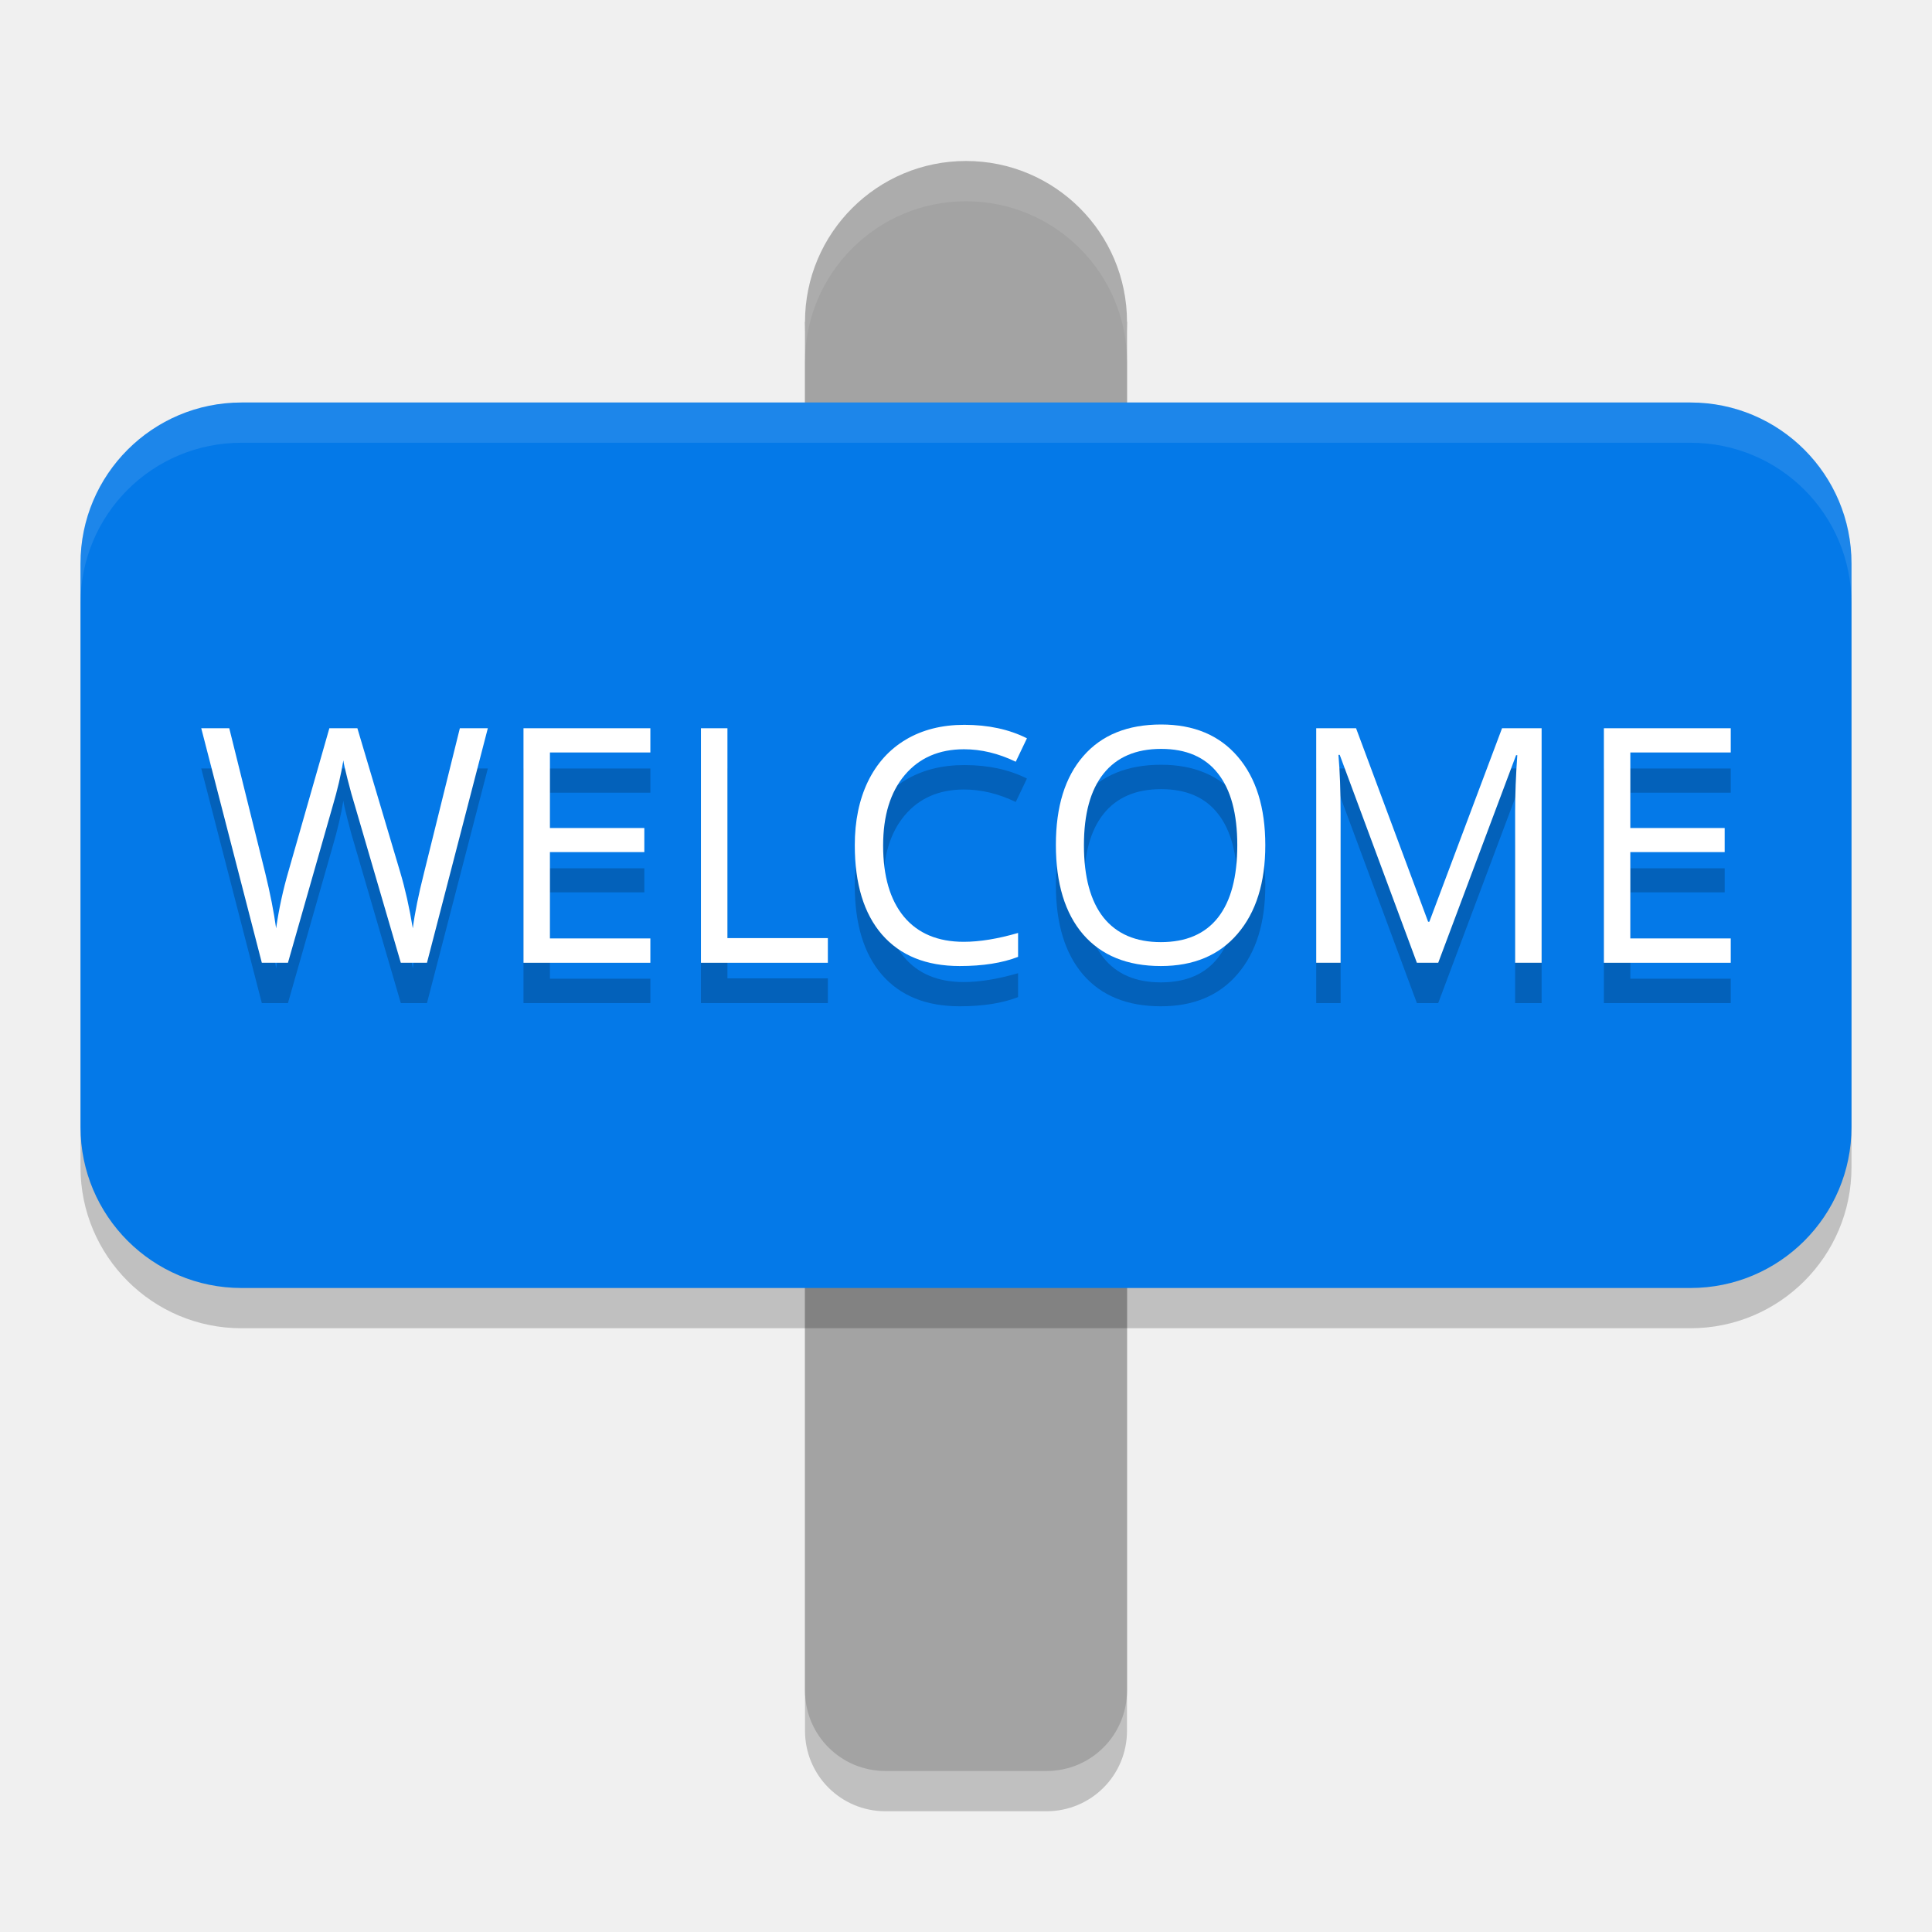
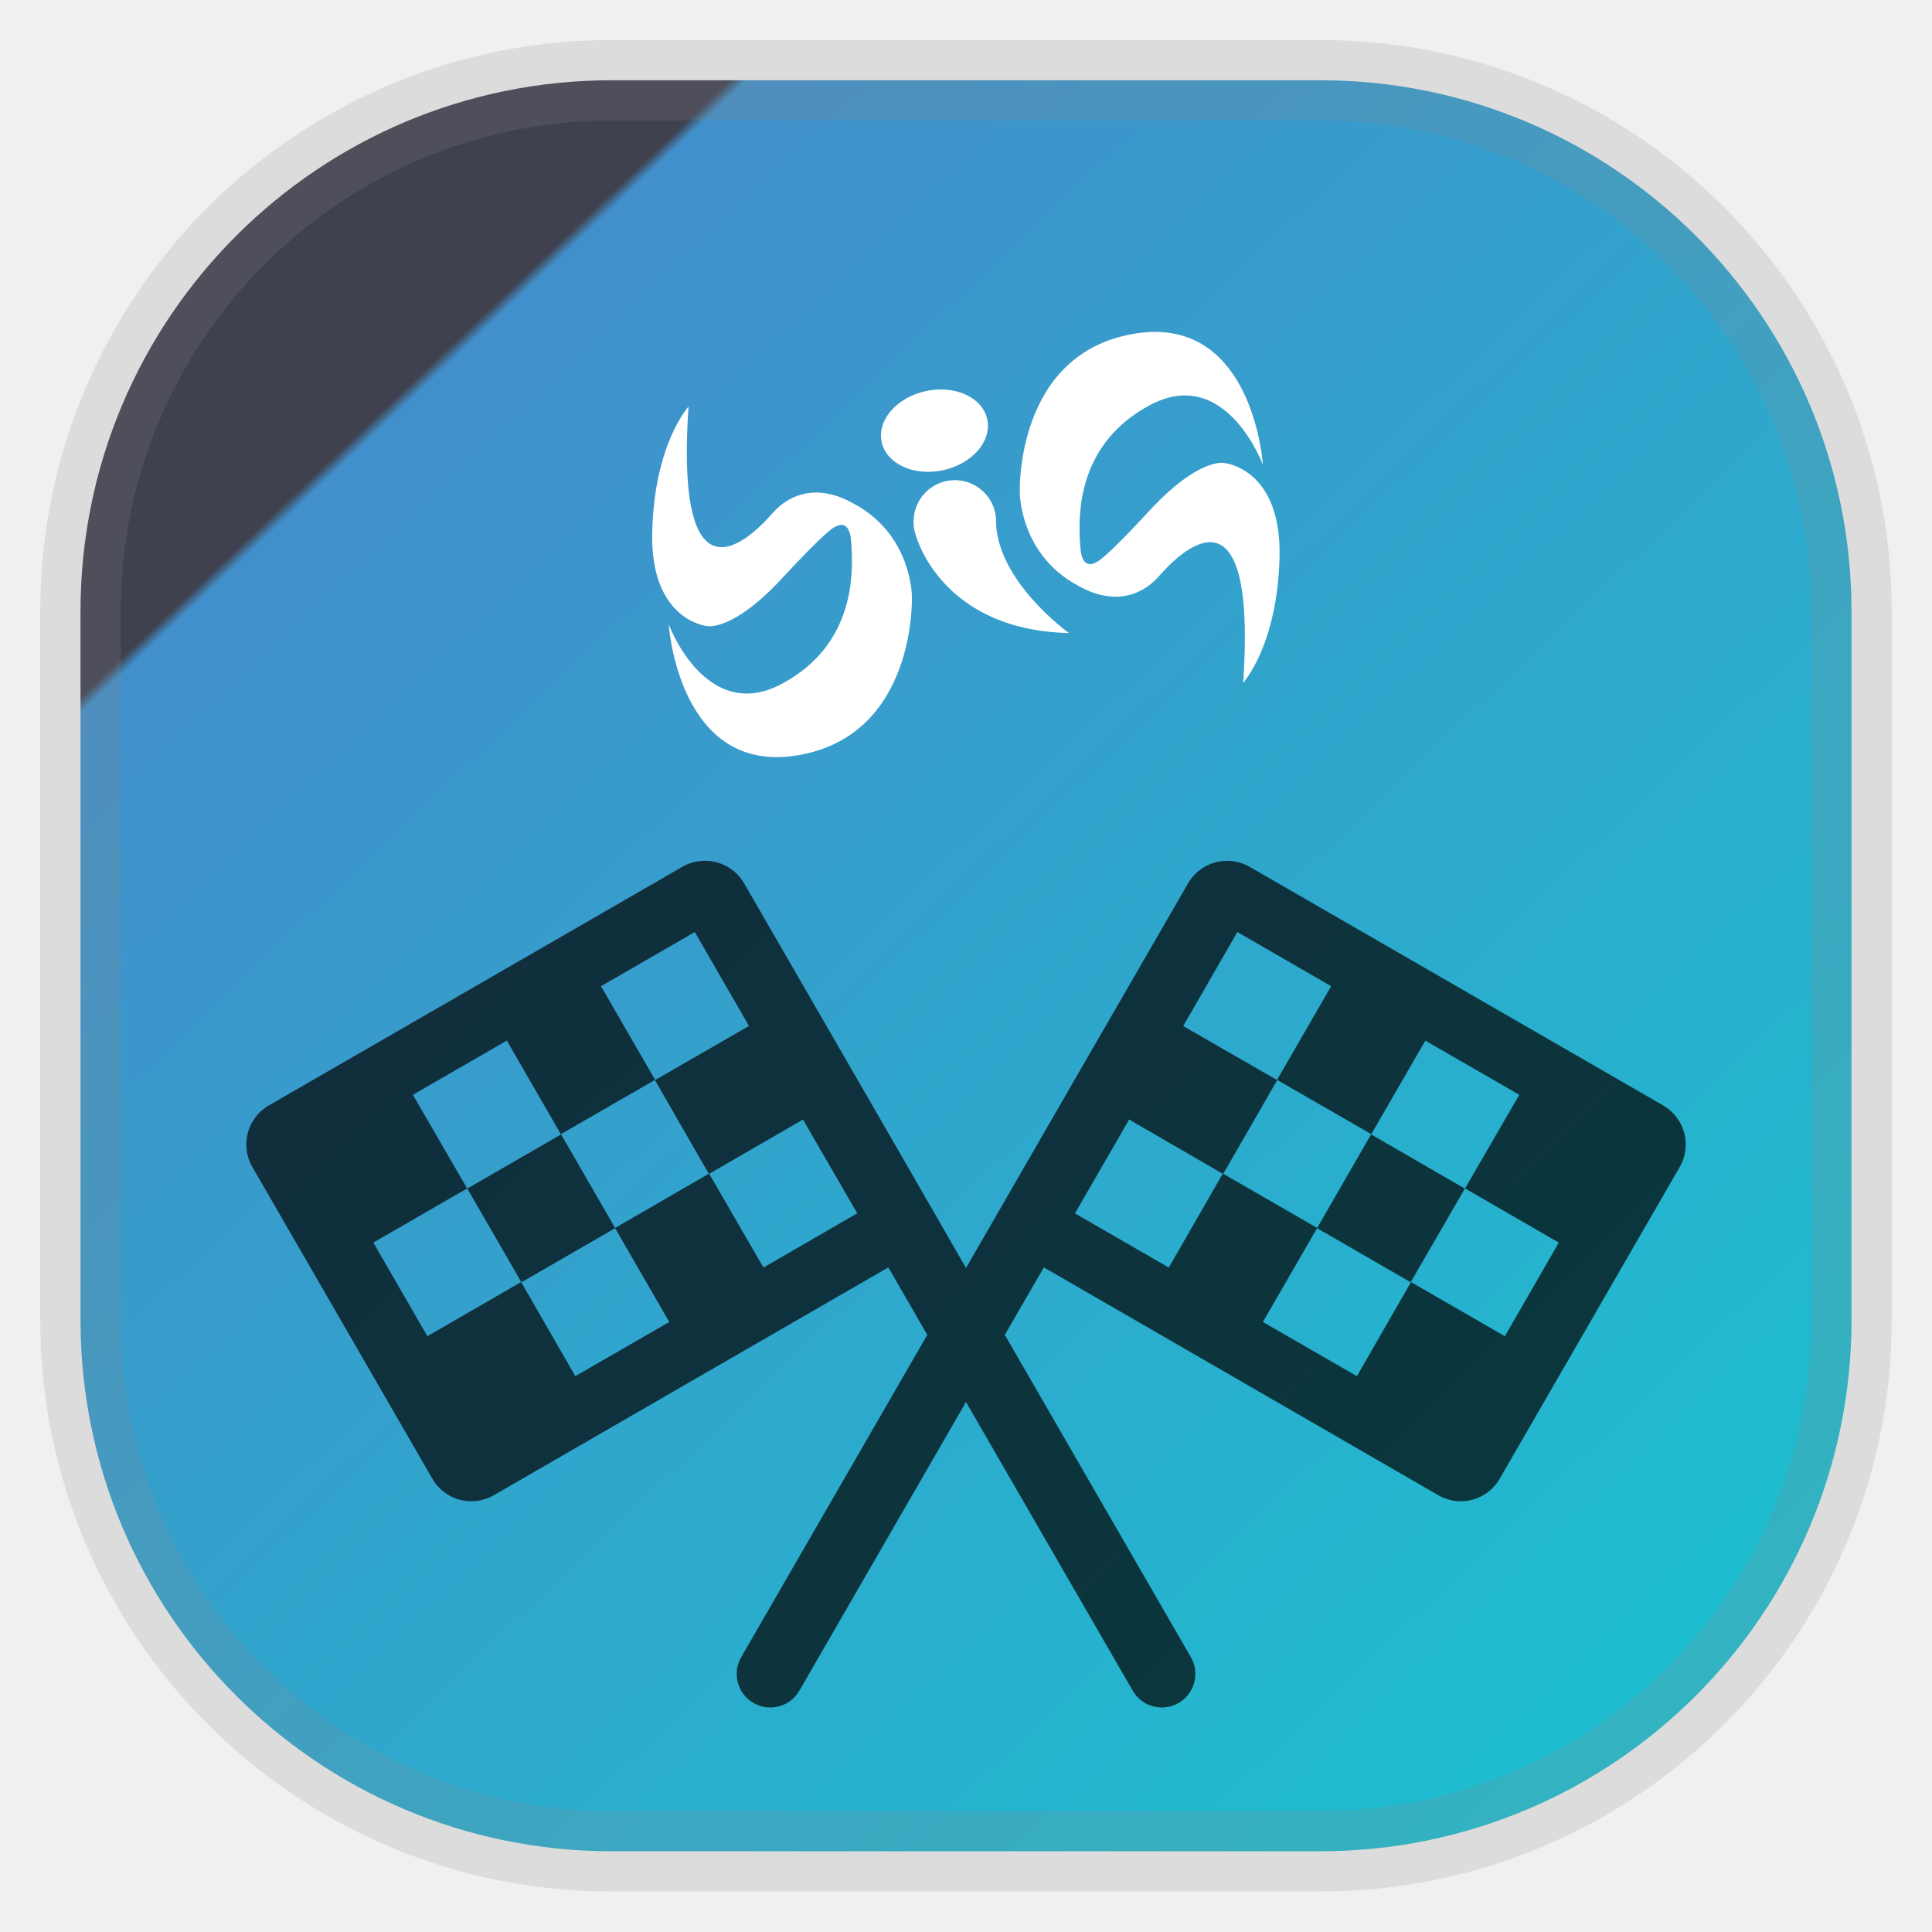
- <svg xmlns="http://www.w3.org/2000/svg" width="48" height="48" version="1.1">
-   <path style="opacity:0.2" d="m 24,5 a 4,4 0 0 0 -4,4 v 34 c 0,1.108 0.892,2 2,2 h 4 c 1.108,0 2,-0.892 2,-2 V 9 A 4,4 0 0 0 24,5 Z" />
-   <path style="fill:#a3a3a3" d="m 20,8 v 34 c 0,1.108 0.892,2 2,2 h 4 c 1.108,0 2,-0.892 2,-2 V 8 Z" />
-   <circle style="fill:#a3a3a3" cx="24" cy="8" r="4" />
-   <rect style="opacity:0.2" width="44" height="22" x="2" y="11" rx="4" ry="4" />
-   <rect style="fill:#0479e8" width="44" height="22" x="2" y="10" rx="4" ry="4" />
-   <g style="opacity:0.2">
-     <path d="M 10.608,24.921 H 9.958 L 8.818,21.018 Q 8.736,20.759 8.636,20.364 8.535,19.969 8.531,19.89 8.446,20.416 8.261,21.042 L 7.154,24.921 H 6.505 L 5,19.093 H 5.696 L 6.59,22.692 Q 6.775,23.449 6.86,24.064 6.965,23.335 7.17,22.636 L 8.183,19.093 H 8.879 L 9.943,22.669 Q 10.128,23.286 10.256,24.064 10.329,23.498 10.535,22.685 L 11.425,19.093 H 12.12 Z" />
-     <path d="M 16.158,24.921 H 13.006 V 19.093 H 16.158 V 19.694 H 13.663 V 21.572 H 16.008 V 22.17 H 13.663 V 24.315 H 16.158 Z" />
-     <path d="M 17.415,24.921 V 19.093 H 18.073 V 24.307 H 20.568 V 24.921 Z" />
-     <path d="M 23.951,19.615 Q 23.02,19.615 22.478,20.256 21.941,20.894 21.941,22.007 21.941,23.151 22.459,23.776 22.981,24.399 23.944,24.399 24.535,24.399 25.294,24.179 V 24.773 Q 24.706,25.001 23.843,25.001 22.594,25.001 21.913,24.219 21.237,23.438 21.237,21.999 21.237,21.098 21.562,20.42 21.89,19.743 22.505,19.375 23.124,19.008 23.959,19.008 24.849,19.008 25.514,19.343 L 25.236,19.925 Q 24.593,19.615 23.951,19.615 Z" />
-     <path d="M 31.436,21.999 Q 31.436,23.398 30.747,24.2 30.063,25.001 28.841,25.001 27.591,25.001 26.91,24.215 26.233,23.426 26.233,21.99 26.233,20.567 26.914,19.786 27.595,19 28.848,19 30.067,19 30.751,19.798 31.436,20.595 31.436,21.999 Z M 26.93,21.999 Q 26.93,23.182 27.417,23.797 27.908,24.407 28.841,24.407 29.78,24.407 30.26,23.797 30.74,23.186 30.74,21.999 30.74,20.823 30.26,20.217 29.784,19.606 28.848,19.606 27.908,19.606 27.417,20.221 26.93,20.831 26.93,21.999 Z" />
-     <path d="M 35.202,24.921 33.285,19.754 H 33.253 Q 33.307,20.368 33.307,21.214 V 24.921 H 32.701 V 19.093 H 33.691 L 35.481,23.9 H 35.512 L 37.318,19.093 H 38.301 V 24.921 H 37.643 V 21.165 Q 37.643,20.519 37.697,19.762 H 37.667 L 35.732,24.921 Z" />
-     <path d="M 43,24.921 H 39.848 V 19.093 H 43 V 19.694 H 40.505 V 21.572 H 42.849 V 22.17 H 40.505 V 24.315 H 43 Z" />
-   </g>
-   <g>
-     <path style="fill:#ffffff" d="M 10.608,23.92 H 9.958 L 8.818,20.018 Q 8.736,19.759 8.636,19.364 8.535,18.969 8.531,18.89 8.446,19.416 8.261,20.042 L 7.154,23.92 H 6.505 L 5,18.093 H 5.696 L 6.59,21.692 Q 6.775,22.45 6.86,23.064 6.965,22.335 7.17,21.636 L 8.183,18.093 H 8.879 L 9.943,21.669 Q 10.128,22.287 10.256,23.064 10.329,22.498 10.535,21.685 L 11.425,18.093 H 12.12 Z" />
-     <path style="fill:#ffffff" d="M 16.158,23.92 H 13.006 V 18.093 H 16.158 V 18.695 H 13.663 V 20.572 H 16.008 V 21.17 H 13.663 V 23.315 H 16.158 Z" />
-     <path style="fill:#ffffff" d="M 17.415,23.92 V 18.093 H 18.073 V 23.307 H 20.568 V 23.92 Z" />
-     <path style="fill:#ffffff" d="M 23.951,18.615 Q 23.02,18.615 22.478,19.256 21.941,19.894 21.941,21.007 21.941,22.151 22.459,22.777 22.981,23.399 23.944,23.399 24.535,23.399 25.294,23.179 V 23.773 Q 24.706,24.001 23.843,24.001 22.594,24.001 21.913,23.219 21.237,22.438 21.237,20.998 21.237,20.098 21.562,19.42 21.89,18.742 22.505,18.375 23.124,18.008 23.959,18.008 24.849,18.008 25.514,18.343 L 25.236,18.925 Q 24.593,18.615 23.951,18.615 Z" />
-     <path style="fill:#ffffff" d="M 31.436,20.998 Q 31.436,22.398 30.747,23.2 30.063,24.001 28.841,24.001 27.591,24.001 26.91,23.215 26.233,22.426 26.233,20.99 26.233,19.567 26.914,18.786 27.595,18 28.848,18 30.067,18 30.751,18.798 31.436,19.595 31.436,20.998 Z M 26.93,20.998 Q 26.93,22.182 27.417,22.797 27.908,23.407 28.841,23.407 29.78,23.407 30.26,22.797 30.74,22.186 30.74,20.998 30.74,19.823 30.26,19.217 29.784,18.606 28.848,18.606 27.908,18.606 27.417,19.221 26.93,19.831 26.93,20.998 Z" />
-     <path style="fill:#ffffff" d="M 35.202,23.92 33.285,18.754 H 33.253 Q 33.307,19.368 33.307,20.214 V 23.92 H 32.701 V 18.093 H 33.691 L 35.481,22.9 H 35.512 L 37.318,18.093 H 38.301 V 23.92 H 37.643 V 20.165 Q 37.643,19.519 37.697,18.762 H 37.667 L 35.732,23.92 Z" />
-     <path style="fill:#ffffff" d="M 43,23.92 H 39.848 V 18.093 H 43 V 18.695 H 40.505 V 20.572 H 42.849 V 21.17 H 40.505 V 23.315 H 43 Z" />
-   </g>
-   <path style="opacity:0.1;fill:#ffffff" d="M 6 10 C 3.784 10 2 11.784 2 14 L 2 15 C 2 12.784 3.784 11 6 11 L 42 11 C 44.216 11 46 12.784 46 15 L 46 14 C 46 11.784 44.216 10 42 10 L 6 10 z" />
-   <path style="opacity:0.1;fill:#ffffff" d="M 24 4 A 4 4 0 0 0 20 8 L 20 9 A 4 4 0 0 1 24 5 A 4 4 0 0 1 28 9 L 28 8 A 4 4 0 0 0 24 4 z" />
+ <svg xmlns="http://www.w3.org/2000/svg" xmlns:xlink="http://www.w3.org/1999/xlink" xml:space="preserve" width="24" height="24" viewBox="0 0 24 24">
+   <defs>
+     <linearGradient id="i" x1=".05" x2="1" y2="1" gradientTransform="matrix(22 0 0 22 -56.75 -22.125)" gradientUnits="userSpaceOnUse">
+       <stop offset=".2" stop-color="#7e0000" style="stop-color:#2c2d3d;stop-opacity:1" />
+       <stop offset=".205" stop-color="#ae0003" style="stop-color:#2d85c6;stop-opacity:1" />
+       <stop offset="1" stop-color="#7e0002" style="stop-color:#04bacc;stop-opacity:1" />
+     </linearGradient>
+     <linearGradient id="j" x1="123.3" x2="8.261" y1="120.17" y2="13.466" gradientTransform="translate(53.824 2.949)scale(.18333)" gradientUnits="userSpaceOnUse">
+       <stop offset="0" stop-color="#0257a9" />
+       <stop offset="1" stop-color="#4c92d6" />
+     </linearGradient>
+     <linearGradient xlink:href="#i" id="k" x1=".05" x2="1" y2="1" gradientTransform="matrix(22 0 0 22 0 -.003)" gradientUnits="userSpaceOnUse" />
+   </defs>
+   <rect width="22" height="22" x="1" y=".997" fill="url(#j)" stroke="gray" stroke-opacity=".2" opacity=".9" rx="6.6" style="fill:url(#k);-inkscape-stroke:hairline" vector-effect="non-scaling-stroke" />
+   <path d="M14.35 4.123q-.124 0-.262.023c-1.482.248-1.42 1.973-1.42 1.973s0 .764.713 1.15c.593.342.934-.027.992-.085s1.264-1.567 1.07 1.298c0 0 .425-.462.452-1.562.026-1.1-.682-1.168-.682-1.168s-.313-.079-.934.592c-.523.565-.637.633-.66.64h-.002s-.176.124-.197-.187-.088-1.252.86-1.762c.946-.51 1.408.738 1.408.738s-.104-1.648-1.338-1.65m-2.674.715a.503.671 77.92 0 0-.174.02.503.671 77.92 0 0-.55.632.503.671 77.92 0 0 .76.352.503.671 77.92 0 0 .552-.633.503.671 77.92 0 0-.588-.371m-3.123.213s-.425.46-.451 1.56.68 1.166.68 1.166.312.077.933-.593c.504-.545.63-.628.658-.64h.006s.175-.122.195.188.088 1.255-.86 1.762c-.947.507-1.407-.738-1.407-.738s.12 1.874 1.601 1.627c1.482-.247 1.42-1.973 1.42-1.973s.002-.761-.713-1.148c-.593-.342-.935.027-.994.086S8.36 7.915 8.553 5.05m3.27.916a.514.514 0 0 0-.473.553.5.5 0 0 0 .023.119s.298 1.188 1.906 1.226c0 0-.927-.663-.906-1.426a.514.514 0 0 0-.55-.472" style="fill:#fff;" />
+   <path d="M8.744 10.693a.56.56 0 0 0-.266.074l-5.14 2.966a.56.56 0 0 0-.202.766l2.235 3.87c.155.269.495.36.764.205l4.9-2.83.484.838-2.316 4.012a.417.417 0 0 0 .722.417L12 17.416l2.076 3.595a.417.417 0 0 0 .722-.417l-2.316-4.012.485-.838 4.9 2.83c.268.155.608.064.763-.205l2.235-3.87a.56.56 0 0 0-.203-.766l-5.14-2.966a.56.56 0 0 0-.764.207l-1.6 2.77-.634 1.1-.524.907-.522-.907-.634-1.1-1.6-2.77a.56.56 0 0 0-.499-.281m-.114.885.673 1.167-1.165.671-.673-1.165Zm6.74 0 1.165.673-.673 1.165-1.165-.67zm-9.075 1.349.671 1.162 1.168-.673.67 1.165-1.164.673-.671-1.162-1.165.673.67 1.16-1.166.674-.671-1.163 1.165-.673-.674-1.163Zm11.41 0 1.167.673-.674 1.163 1.165.673-.67 1.163-1.168-.674.671-1.16-1.165-.673-.67 1.162-1.166-.673.671-1.165 1.168.673zm-7.73.98.146.255.527.91-1.165.674-.674-1.165zm4.05 0 1.163.674-.67 1.165-1.166-.673.527-.911zm-6.385 1.35.673 1.165-1.167.673-.671-1.165zm8.72 0 1.165.673-.67 1.165-1.168-.673z" style="fill:#000;fill-opacity:.7;" />
</svg>
